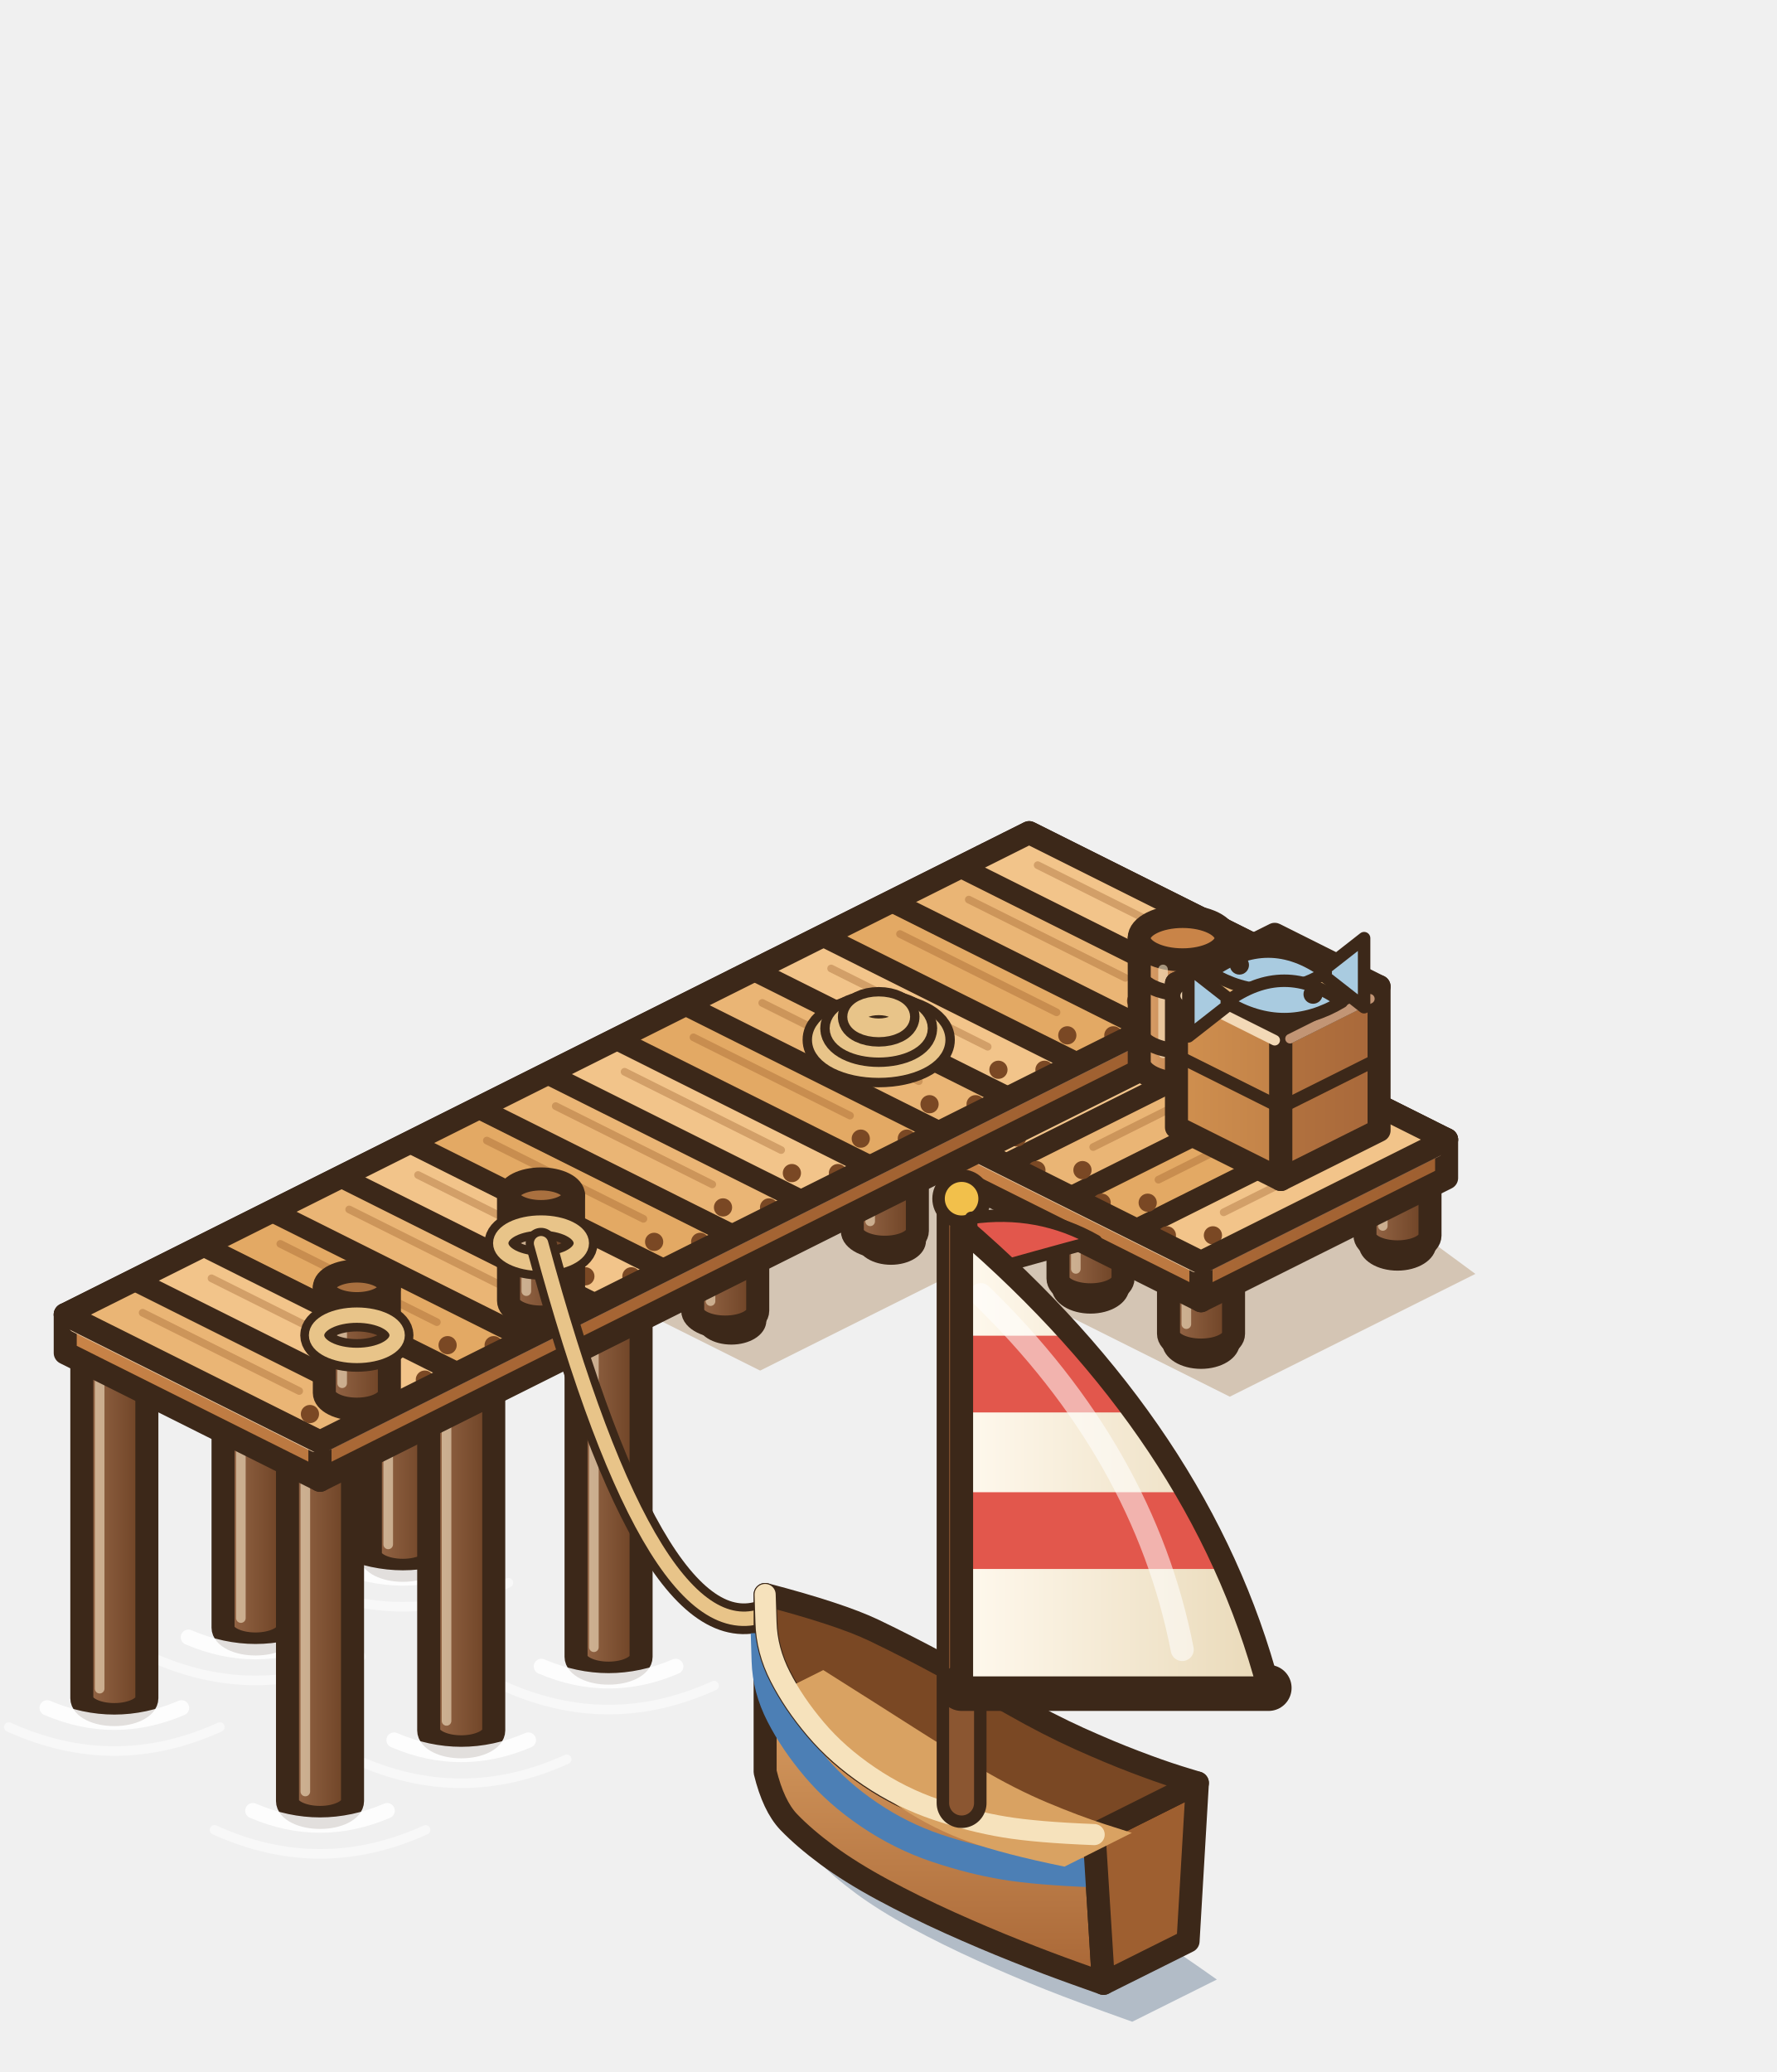
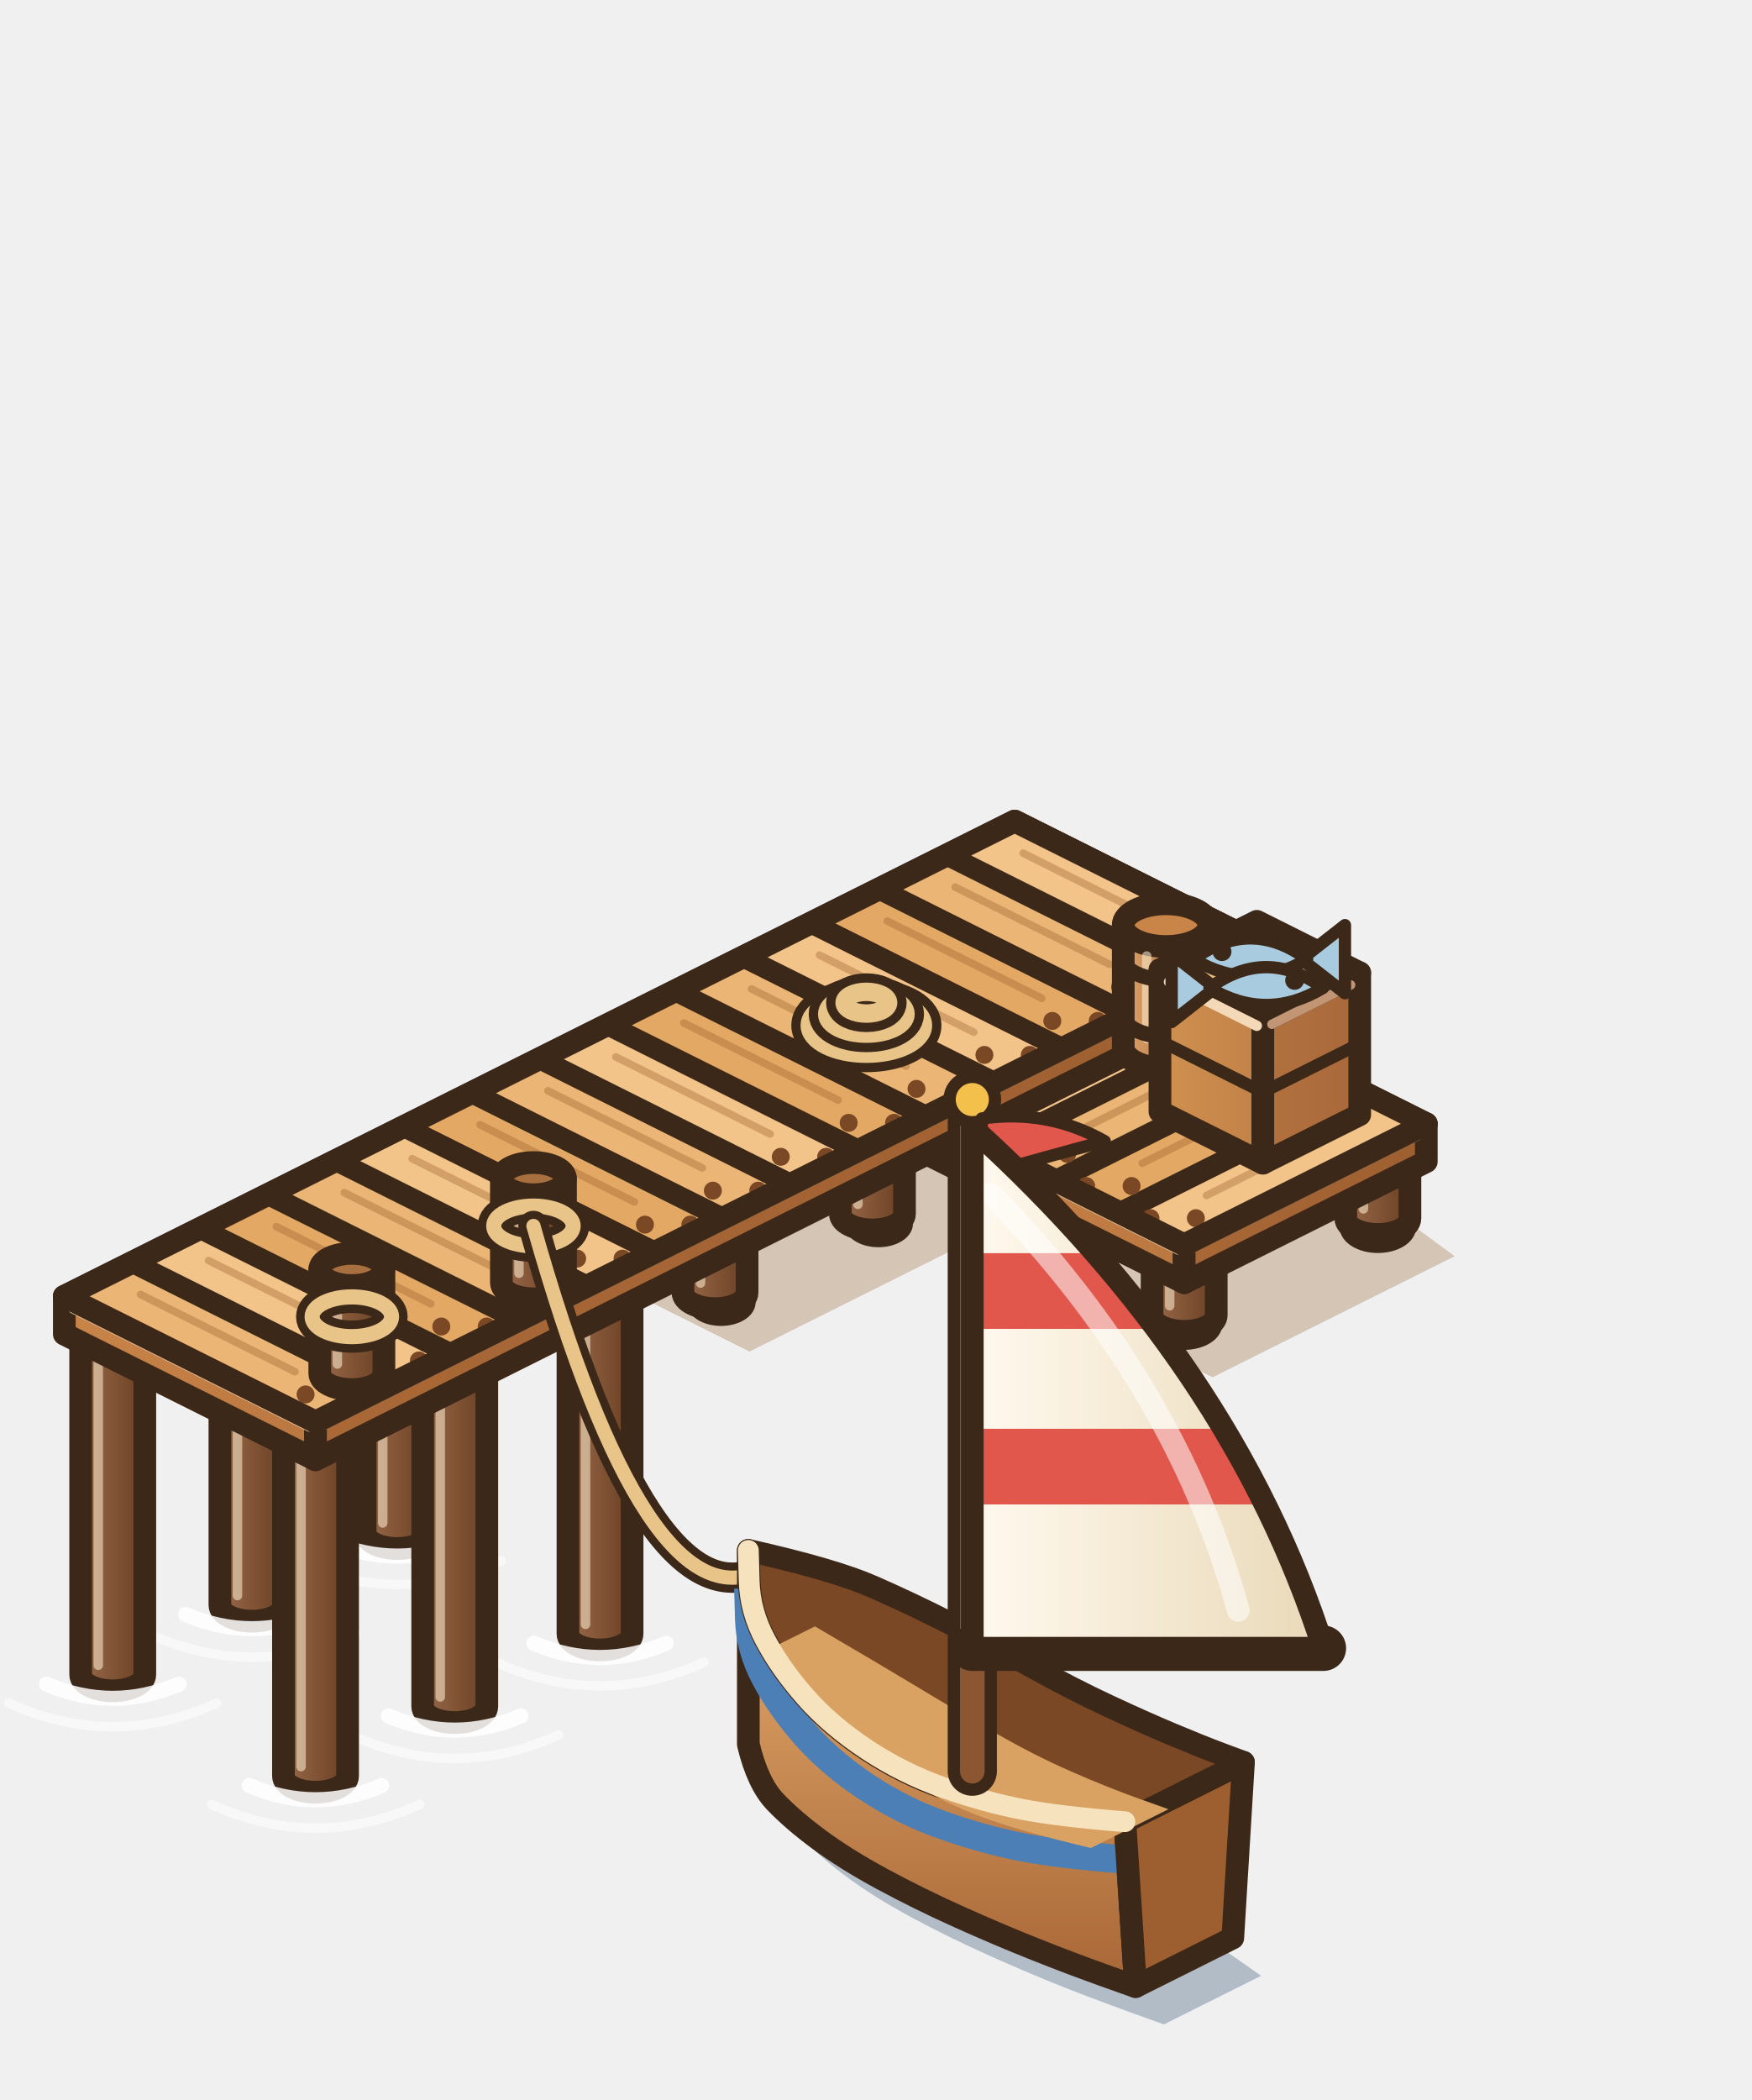
- <svg xmlns="http://www.w3.org/2000/svg" width="231.5" height="270" viewBox="-136.5 -155 231.5 270">
+ <svg xmlns="http://www.w3.org/2000/svg" width="231.5" height="277.5" viewBox="-136.5 -155 231.5 277.5">
  <g transform="scale(1.25)">
    <polygon points="1.08,-23.2 44.6,8.8 19,21.6 -8.2,8 -29.96,18.88 -56.52,5.6" fill="rgba(150,105,50,.32)" />
    <ellipse cx="36.48" cy="5.7" rx="3.4" ry="2.11" fill="#DCC79A" stroke="#3C2819" stroke-width="1.3" />
    <ellipse cx="35.46" cy="4.85" rx="1.53" ry="0.82" fill="#F4E6C4" />
    <defs>
      <linearGradient id="pp0" x1="0" y1="0" x2="1" y2="0">
        <stop offset="0" stop-color="#996a4a" />
        <stop offset="1" stop-color="#6A3F22" />
      </linearGradient>
    </defs>
    <path d="M33.09,-1.2 L33.09,4.8 A3.39,1.7 0 0 0 39.87,4.8 L39.87,-1.2 Z" fill="url(#pp0)" stroke="#3C2819" stroke-width="2.4" stroke-linejoin="round" />
    <ellipse cx="36.48" cy="-1.2" rx="3.39" ry="1.7" fill="#A9703F" stroke="#3C2819" stroke-width="2.4" />
    <line x1="34.95" y1="1.5" x2="34.95" y2="3.8" stroke="rgba(255,240,210,.55)" stroke-width="1" stroke-linecap="round" />
    <ellipse cx="16" cy="15.94" rx="3.4" ry="2.11" fill="#DCC79A" stroke="#3C2819" stroke-width="1.3" />
    <ellipse cx="14.98" cy="15.09" rx="1.53" ry="0.82" fill="#F4E6C4" />
    <defs>
      <linearGradient id="pp1" x1="0" y1="0" x2="1" y2="0">
        <stop offset="0" stop-color="#996a4a" />
        <stop offset="1" stop-color="#6A3F22" />
      </linearGradient>
    </defs>
    <path d="M12.61,9.04 L12.61,15.04 A3.39,1.7 0 0 0 19.39,15.04 L19.39,9.04 Z" fill="url(#pp1)" stroke="#3C2819" stroke-width="2.4" stroke-linejoin="round" />
    <ellipse cx="16" cy="9.04" rx="3.39" ry="1.7" fill="#A9703F" stroke="#3C2819" stroke-width="2.4" />
    <line x1="14.47" y1="11.74" x2="14.47" y2="14.04" stroke="rgba(255,240,210,.55)" stroke-width="1" stroke-linecap="round" />
    <ellipse cx="4.48" cy="10.18" rx="3.4" ry="2.11" fill="#DCC79A" stroke="#3C2819" stroke-width="1.3" />
    <ellipse cx="3.46" cy="9.33" rx="1.53" ry="0.82" fill="#F4E6C4" />
    <defs>
      <linearGradient id="pp2" x1="0" y1="0" x2="1" y2="0">
        <stop offset="0" stop-color="#996a4a" />
        <stop offset="1" stop-color="#6A3F22" />
      </linearGradient>
    </defs>
    <path d="M1.09,3.28 L1.09,9.28 A3.39,1.7 0 0 0 7.87,9.28 L7.87,3.28 Z" fill="url(#pp2)" stroke="#3C2819" stroke-width="2.4" stroke-linejoin="round" />
    <ellipse cx="4.48" cy="3.28" rx="3.39" ry="1.7" fill="#A9703F" stroke="#3C2819" stroke-width="2.4" />
    <line x1="2.95" y1="5.98" x2="2.95" y2="8.28" stroke="rgba(255,240,210,.55)" stroke-width="1" stroke-linecap="round" />
    <ellipse cx="-18.56" cy="-14.98" rx="3" ry="1.86" fill="#DCC79A" stroke="#3C2819" stroke-width="1.3" />
    <ellipse cx="-19.46" cy="-15.73" rx="1.35" ry="0.72" fill="#F4E6C4" />
    <defs>
      <linearGradient id="pp10" x1="0" y1="0" x2="1" y2="0">
        <stop offset="0" stop-color="#996a4a" />
        <stop offset="1" stop-color="#6A3F22" />
      </linearGradient>
    </defs>
    <path d="M-22.59,-22 L-22.59,-16 A3.39,1.7 0 0 0 -15.81,-16 L-15.81,-22 Z" fill="url(#pp10)" stroke="#3C2819" stroke-width="2.4" stroke-linejoin="round" />
    <ellipse cx="-19.2" cy="-22" rx="3.39" ry="1.7" fill="#A9703F" stroke="#3C2819" stroke-width="2.4" />
    <line x1="-20.73" y1="-19.3" x2="-20.73" y2="-17" stroke="rgba(255,240,210,.55)" stroke-width="1" stroke-linecap="round" />
    <ellipse cx="2.88" cy="-4.26" rx="3" ry="1.86" fill="#DCC79A" stroke="#3C2819" stroke-width="1.3" />
    <ellipse cx="1.98" cy="-5.01" rx="1.35" ry="0.72" fill="#F4E6C4" />
    <defs>
      <linearGradient id="pp11" x1="0" y1="0" x2="1" y2="0">
        <stop offset="0" stop-color="#996a4a" />
        <stop offset="1" stop-color="#6A3F22" />
      </linearGradient>
    </defs>
    <path d="M-1.15,-11.28 L-1.15,-5.28 A3.39,1.7 0 0 0 5.63,-5.28 L5.63,-11.28 Z" fill="url(#pp11)" stroke="#3C2819" stroke-width="2.4" stroke-linejoin="round" />
    <ellipse cx="2.24" cy="-11.28" rx="3.39" ry="1.7" fill="#A9703F" stroke="#3C2819" stroke-width="2.4" />
    <line x1="0.71" y1="-8.58" x2="0.71" y2="-6.28" stroke="rgba(255,240,210,.55)" stroke-width="1" stroke-linecap="round" />
    <ellipse cx="-37.76" cy="-5.38" rx="3" ry="1.86" fill="#DCC79A" stroke="#3C2819" stroke-width="1.3" />
    <ellipse cx="-38.66" cy="-6.13" rx="1.35" ry="0.72" fill="#F4E6C4" />
    <defs>
      <linearGradient id="pp12" x1="0" y1="0" x2="1" y2="0">
        <stop offset="0" stop-color="#996a4a" />
        <stop offset="1" stop-color="#6A3F22" />
      </linearGradient>
    </defs>
    <path d="M-41.79,-12.4 L-41.79,-6.4 A3.39,1.7 0 0 0 -35.01,-6.4 L-35.01,-12.4 Z" fill="url(#pp12)" stroke="#3C2819" stroke-width="2.4" stroke-linejoin="round" />
    <ellipse cx="-38.4" cy="-12.4" rx="3.39" ry="1.7" fill="#A9703F" stroke="#3C2819" stroke-width="2.4" />
    <line x1="-39.93" y1="-9.7" x2="-39.93" y2="-7.4" stroke="rgba(255,240,210,.55)" stroke-width="1" stroke-linecap="round" />
    <ellipse cx="-16.32" cy="5.34" rx="3" ry="1.86" fill="#DCC79A" stroke="#3C2819" stroke-width="1.3" />
    <ellipse cx="-17.22" cy="4.59" rx="1.35" ry="0.72" fill="#F4E6C4" />
    <defs>
      <linearGradient id="pp13" x1="0" y1="0" x2="1" y2="0">
        <stop offset="0" stop-color="#996a4a" />
        <stop offset="1" stop-color="#6A3F22" />
      </linearGradient>
    </defs>
    <path d="M-20.35,-1.68 L-20.35,4.32 A3.39,1.7 0 0 0 -13.57,4.32 L-13.57,-1.68 Z" fill="url(#pp13)" stroke="#3C2819" stroke-width="2.4" stroke-linejoin="round" />
    <ellipse cx="-16.96" cy="-1.68" rx="3.39" ry="1.7" fill="#A9703F" stroke="#3C2819" stroke-width="2.4" />
    <line x1="-18.49" y1="1.02" x2="-18.49" y2="3.32" stroke="rgba(255,240,210,.55)" stroke-width="1" stroke-linecap="round" />
    <ellipse cx="-54.4" cy="2.94" rx="3" ry="1.86" fill="#DCC79A" stroke="#3C2819" stroke-width="1.3" />
    <ellipse cx="-55.3" cy="2.19" rx="1.35" ry="0.72" fill="#F4E6C4" />
    <defs>
      <linearGradient id="pp14" x1="0" y1="0" x2="1" y2="0">
        <stop offset="0" stop-color="#996a4a" />
        <stop offset="1" stop-color="#6A3F22" />
      </linearGradient>
    </defs>
    <path d="M-58.43,-4.08 L-58.43,1.92 A3.39,1.7 0 0 0 -51.65,1.92 L-51.65,-4.08 Z" fill="url(#pp14)" stroke="#3C2819" stroke-width="2.4" stroke-linejoin="round" />
    <ellipse cx="-55.04" cy="-4.08" rx="3.39" ry="1.7" fill="#A9703F" stroke="#3C2819" stroke-width="2.4" />
    <line x1="-56.57" y1="-1.38" x2="-56.57" y2="0.92" stroke="rgba(255,240,210,.55)" stroke-width="1" stroke-linecap="round" />
    <ellipse cx="-32.96" cy="13.66" rx="3" ry="1.86" fill="#DCC79A" stroke="#3C2819" stroke-width="1.3" />
    <ellipse cx="-33.86" cy="12.91" rx="1.35" ry="0.72" fill="#F4E6C4" />
    <defs>
      <linearGradient id="pp15" x1="0" y1="0" x2="1" y2="0">
        <stop offset="0" stop-color="#996a4a" />
        <stop offset="1" stop-color="#6A3F22" />
      </linearGradient>
    </defs>
    <path d="M-36.99,6.64 L-36.99,12.64 A3.39,1.7 0 0 0 -30.21,12.64 L-30.21,6.64 Z" fill="url(#pp15)" stroke="#3C2819" stroke-width="2.4" stroke-linejoin="round" />
    <ellipse cx="-33.6" cy="6.64" rx="3.39" ry="1.7" fill="#A9703F" stroke="#3C2819" stroke-width="2.4" />
    <line x1="-35.13" y1="9.34" x2="-35.13" y2="11.64" stroke="rgba(255,240,210,.55)" stroke-width="1" stroke-linecap="round" />
    <defs>
      <linearGradient id="pp20" x1="0" y1="0" x2="1" y2="0">
        <stop offset="0" stop-color="#996a4a" />
        <stop offset="1" stop-color="#6A3F22" />
      </linearGradient>
    </defs>
    <path d="M-70.59,2 L-70.59,38 A3.39,1.7 0 0 0 -63.81,38 L-63.81,2 Z" fill="url(#pp20)" stroke="#3C2819" stroke-width="2.4" stroke-linejoin="round" />
    <ellipse cx="-67.2" cy="2" rx="3.39" ry="1.7" fill="#A9703F" stroke="#3C2819" stroke-width="2.4" />
    <line x1="-68.73" y1="4.7" x2="-68.73" y2="37" stroke="rgba(255,240,210,.55)" stroke-width="1" stroke-linecap="round" />
    <path d="M-74.2,39 Q-67.2,42 -60.2,39" fill="none" stroke="#FFFFFF" stroke-width="1.6" stroke-linecap="round" opacity=".85" />
    <path d="M-78.2,41 Q-67.2,46 -56.2,41" fill="none" stroke="#FFFFFF" stroke-width="1" stroke-linecap="round" opacity=".5" />
    <defs>
      <linearGradient id="pp21" x1="0" y1="0" x2="1" y2="0">
        <stop offset="0" stop-color="#996a4a" />
        <stop offset="1" stop-color="#6A3F22" />
      </linearGradient>
    </defs>
    <path d="M-49.15,12.72 L-49.15,48.72 A3.39,1.7 0 0 0 -42.37,48.72 L-42.37,12.72 Z" fill="url(#pp21)" stroke="#3C2819" stroke-width="2.4" stroke-linejoin="round" />
    <ellipse cx="-45.76" cy="12.72" rx="3.39" ry="1.7" fill="#A9703F" stroke="#3C2819" stroke-width="2.4" />
    <line x1="-47.29" y1="15.42" x2="-47.29" y2="47.72" stroke="rgba(255,240,210,.55)" stroke-width="1" stroke-linecap="round" />
    <path d="M-52.76,49.72 Q-45.76,52.72 -38.76,49.72" fill="none" stroke="#FFFFFF" stroke-width="1.6" stroke-linecap="round" opacity=".85" />
    <path d="M-56.76,51.72 Q-45.76,56.72 -34.76,51.72" fill="none" stroke="#FFFFFF" stroke-width="1" stroke-linecap="round" opacity=".5" />
    <defs>
      <linearGradient id="pp22" x1="0" y1="0" x2="1" y2="0">
        <stop offset="0" stop-color="#996a4a" />
        <stop offset="1" stop-color="#6A3F22" />
      </linearGradient>
    </defs>
    <path d="M-85.95,9.68 L-85.95,45.68 A3.39,1.7 0 0 0 -79.17,45.68 L-79.17,9.68 Z" fill="url(#pp22)" stroke="#3C2819" stroke-width="2.4" stroke-linejoin="round" />
    <ellipse cx="-82.56" cy="9.68" rx="3.39" ry="1.7" fill="#A9703F" stroke="#3C2819" stroke-width="2.4" />
    <line x1="-84.09" y1="12.38" x2="-84.09" y2="44.68" stroke="rgba(255,240,210,.55)" stroke-width="1" stroke-linecap="round" />
    <path d="M-89.56,46.68 Q-82.56,49.68 -75.56,46.68" fill="none" stroke="#FFFFFF" stroke-width="1.6" stroke-linecap="round" opacity=".85" />
    <path d="M-93.56,48.68 Q-82.56,53.68 -71.56,48.68" fill="none" stroke="#FFFFFF" stroke-width="1" stroke-linecap="round" opacity=".5" />
    <defs>
      <linearGradient id="pp23" x1="0" y1="0" x2="1" y2="0">
        <stop offset="0" stop-color="#996a4a" />
        <stop offset="1" stop-color="#6A3F22" />
      </linearGradient>
    </defs>
    <path d="M-64.51,20.4 L-64.51,56.4 A3.39,1.7 0 0 0 -57.73,56.4 L-57.73,20.4 Z" fill="url(#pp23)" stroke="#3C2819" stroke-width="2.4" stroke-linejoin="round" />
    <ellipse cx="-61.12" cy="20.4" rx="3.39" ry="1.7" fill="#A9703F" stroke="#3C2819" stroke-width="2.4" />
    <line x1="-62.65" y1="23.1" x2="-62.65" y2="55.4" stroke="rgba(255,240,210,.55)" stroke-width="1" stroke-linecap="round" />
    <path d="M-68.12,57.4 Q-61.12,60.4 -54.12,57.4" fill="none" stroke="#FFFFFF" stroke-width="1.6" stroke-linecap="round" opacity=".85" />
    <path d="M-72.12,59.4 Q-61.12,64.4 -50.12,59.4" fill="none" stroke="#FFFFFF" stroke-width="1" stroke-linecap="round" opacity=".5" />
    <defs>
      <linearGradient id="pp24" x1="0" y1="0" x2="1" y2="0">
        <stop offset="0" stop-color="#996a4a" />
        <stop offset="1" stop-color="#6A3F22" />
      </linearGradient>
    </defs>
    <path d="M-100.67,17.04 L-100.67,53.04 A3.39,1.7 0 0 0 -93.89,53.04 L-93.89,17.04 Z" fill="url(#pp24)" stroke="#3C2819" stroke-width="2.4" stroke-linejoin="round" />
    <ellipse cx="-97.28" cy="17.04" rx="3.39" ry="1.7" fill="#A9703F" stroke="#3C2819" stroke-width="2.4" />
    <line x1="-98.81" y1="19.74" x2="-98.81" y2="52.04" stroke="rgba(255,240,210,.55)" stroke-width="1" stroke-linecap="round" />
    <path d="M-104.28,54.04 Q-97.28,57.04 -90.28,54.04" fill="none" stroke="#FFFFFF" stroke-width="1.6" stroke-linecap="round" opacity=".85" />
    <path d="M-108.28,56.04 Q-97.28,61.04 -86.28,56.04" fill="none" stroke="#FFFFFF" stroke-width="1" stroke-linecap="round" opacity=".5" />
    <defs>
      <linearGradient id="pp25" x1="0" y1="0" x2="1" y2="0">
        <stop offset="0" stop-color="#996a4a" />
        <stop offset="1" stop-color="#6A3F22" />
      </linearGradient>
    </defs>
    <path d="M-79.23,27.76 L-79.23,63.76 A3.39,1.7 0 0 0 -72.45,63.76 L-72.45,27.76 Z" fill="url(#pp25)" stroke="#3C2819" stroke-width="2.4" stroke-linejoin="round" />
    <ellipse cx="-75.84" cy="27.76" rx="3.39" ry="1.7" fill="#A9703F" stroke="#3C2819" stroke-width="2.4" />
    <line x1="-77.37" y1="30.46" x2="-77.37" y2="62.76" stroke="rgba(255,240,210,.55)" stroke-width="1" stroke-linecap="round" />
    <path d="M-82.84,64.76 Q-75.84,67.76 -68.84,64.76" fill="none" stroke="#FFFFFF" stroke-width="1.6" stroke-linecap="round" opacity=".85" />
    <path d="M-86.84,66.76 Q-75.84,71.76 -64.84,66.76" fill="none" stroke="#FFFFFF" stroke-width="1" stroke-linecap="round" opacity=".5" />
    <defs>
      <linearGradient id="pq-l" x1="0" y1="0" x2="1" y2="0">
        <stop offset="0" stop-color="#C98448" />
        <stop offset="1" stop-color="#ba7740" />
      </linearGradient>
    </defs>
    <defs>
      <linearGradient id="pq-r" x1="0" y1="0" x2="1" y2="0">
        <stop offset="0" stop-color="#a96836" />
        <stop offset="1" stop-color="#9E5F30" />
      </linearGradient>
    </defs>
    <polygon points="-11.2,-2 16,11.6 16,7.6 -11.2,-6" fill="url(#pq-l)" stroke="#3C2819" stroke-width="2.4" stroke-linejoin="round" />
    <polygon points="41.6,-1.2 16,11.6 16,7.6 41.6,-5.2" fill="url(#pq-r)" stroke="#3C2819" stroke-width="2.4" stroke-linejoin="round" />
    <polygon points="14.4,-18.8 41.6,-5.2 16,7.6 -11.2,-6" fill="#E3A964" stroke="#3C2819" stroke-width="2.4" stroke-linejoin="round" />
    <line x1="-10.24" y1="-4.72" x2="15.36" y2="8.08" stroke="#f0d0aa" stroke-width="1.1" stroke-linecap="round" />
    <line x1="16.96" y1="7.92" x2="40.64" y2="-3.92" stroke="#bb8f6e" stroke-width="1" stroke-linecap="round" />
    <polygon points="14.4,-18.29 20.18,-15.4 -4.4,-3.11 -10.18,-6" fill="#F2C48A" stroke="#3C2819" stroke-width="1.3" stroke-linejoin="round" />
    <line x1="13.32" y1="-15.5" x2="-2.04" y2="-7.82" stroke="rgba(150,90,40,.35)" stroke-width="0.8" stroke-linecap="round" />
    <circle cx="-7.96" cy="-5.42" r="0.95" fill="#7A4824" />
    <circle cx="-3.16" cy="-5.42" r="0.95" fill="#7A4824" />
    <polygon points="21.2,-14.89 26.98,-12 2.4,0.29 -3.38,-2.6" fill="#eab575" stroke="#3C2819" stroke-width="1.3" stroke-linejoin="round" />
    <line x1="20.12" y1="-12.1" x2="4.76" y2="-4.42" stroke="rgba(150,90,40,.35)" stroke-width="0.8" stroke-linecap="round" />
    <circle cx="-1.16" cy="-2.02" r="0.95" fill="#7A4824" />
    <circle cx="3.64" cy="-2.02" r="0.95" fill="#7A4824" />
    <polygon points="28,-11.49 33.78,-8.6 9.2,3.69 3.42,0.8" fill="#E3A964" stroke="#3C2819" stroke-width="1.3" stroke-linejoin="round" />
    <line x1="26.92" y1="-8.7" x2="11.56" y2="-1.02" stroke="rgba(150,90,40,.35)" stroke-width="0.8" stroke-linecap="round" />
    <circle cx="5.64" cy="1.38" r="0.95" fill="#7A4824" />
    <circle cx="10.44" cy="1.38" r="0.95" fill="#7A4824" />
    <polygon points="34.8,-8.09 40.58,-5.2 16,7.09 10.22,4.2" fill="#F2C48A" stroke="#3C2819" stroke-width="1.3" stroke-linejoin="round" />
    <line x1="33.72" y1="-5.3" x2="18.36" y2="2.38" stroke="rgba(150,90,40,.35)" stroke-width="0.8" stroke-linecap="round" />
    <circle cx="12.44" cy="4.78" r="0.95" fill="#7A4824" />
    <circle cx="17.24" cy="4.78" r="0.95" fill="#7A4824" />
    <polygon points="14.4,-18.8 41.6,-5.2 16,7.6 -11.2,-6" fill="none" stroke="#3C2819" stroke-width="2.4" stroke-linejoin="round" />
    <defs>
      <linearGradient id="pj-l" x1="0" y1="0" x2="1" y2="0">
        <stop offset="0" stop-color="#C98448" />
        <stop offset="1" stop-color="#ba7740" />
      </linearGradient>
    </defs>
    <defs>
      <linearGradient id="pj-r" x1="0" y1="0" x2="1" y2="0">
        <stop offset="0" stop-color="#a96836" />
        <stop offset="1" stop-color="#9E5F30" />
      </linearGradient>
    </defs>
    <polygon points="-102.4,17.04 -75.84,30.32 -75.84,26.32 -102.4,13.04" fill="url(#pj-l)" stroke="#3C2819" stroke-width="2.4" stroke-linejoin="round" />
    <polygon points="24.64,-19.92 -75.84,30.32 -75.84,26.32 24.64,-23.92" fill="url(#pj-r)" stroke="#3C2819" stroke-width="2.4" stroke-linejoin="round" />
    <polygon points="-1.92,-37.2 24.64,-23.92 -75.84,26.32 -102.4,13.04" fill="#E3A964" stroke="#3C2819" stroke-width="2.4" stroke-linejoin="round" />
    <line x1="-101.44" y1="14.32" x2="-76.48" y2="26.8" stroke="#f0d0aa" stroke-width="1.1" stroke-linecap="round" />
    <line x1="-74.88" y1="26.64" x2="23.68" y2="-22.64" stroke="#bb8f6e" stroke-width="1" stroke-linecap="round" />
    <polygon points="-1.92,-36.69 23.62,-23.92 17.46,-20.84 -8.07,-33.61" fill="#F2C48A" stroke="#3C2819" stroke-width="1.3" stroke-linejoin="round" />
    <line x1="-1.03" y1="-33.81" x2="15.29" y2="-25.65" stroke="rgba(150,90,40,.35)" stroke-width="0.8" stroke-linecap="round" />
    <circle cx="16.41" cy="-23.25" r="0.95" fill="#7A4824" />
    <circle cx="21.21" cy="-23.25" r="0.95" fill="#7A4824" />
    <polygon points="-9.1,-33.1 16.44,-20.33 10.29,-17.25 -15.25,-30.02" fill="#eab575" stroke="#3C2819" stroke-width="1.3" stroke-linejoin="round" />
    <line x1="-8.21" y1="-30.22" x2="8.11" y2="-22.06" stroke="rgba(150,90,40,.35)" stroke-width="0.8" stroke-linecap="round" />
    <circle cx="9.23" cy="-19.66" r="0.95" fill="#7A4824" />
    <circle cx="14.03" cy="-19.66" r="0.95" fill="#7A4824" />
    <polygon points="-16.27,-29.51 9.26,-16.74 3.11,-13.67 -22.43,-26.43" fill="#E3A964" stroke="#3C2819" stroke-width="1.3" stroke-linejoin="round" />
    <line x1="-15.38" y1="-26.63" x2="0.94" y2="-18.47" stroke="rgba(150,90,40,.35)" stroke-width="0.8" stroke-linecap="round" />
    <circle cx="2.06" cy="-16.07" r="0.95" fill="#7A4824" />
    <circle cx="6.86" cy="-16.07" r="0.95" fill="#7A4824" />
    <polygon points="-23.45,-25.92 2.08,-13.15 -4.07,-10.08 -29.6,-22.85" fill="#F2C48A" stroke="#3C2819" stroke-width="1.3" stroke-linejoin="round" />
    <line x1="-22.56" y1="-23.04" x2="-6.24" y2="-14.88" stroke="rgba(150,90,40,.35)" stroke-width="0.8" stroke-linecap="round" />
    <circle cx="-5.12" cy="-12.48" r="0.95" fill="#7A4824" />
    <circle cx="-0.32" cy="-12.48" r="0.95" fill="#7A4824" />
    <polygon points="-30.63,-22.33 -5.09,-9.57 -11.25,-6.49 -36.78,-19.26" fill="#eab575" stroke="#3C2819" stroke-width="1.3" stroke-linejoin="round" />
    <line x1="-29.74" y1="-19.45" x2="-13.42" y2="-11.29" stroke="rgba(150,90,40,.35)" stroke-width="0.8" stroke-linecap="round" />
    <circle cx="-12.3" cy="-8.89" r="0.95" fill="#7A4824" />
    <circle cx="-7.5" cy="-8.89" r="0.95" fill="#7A4824" />
    <polygon points="-37.81,-18.75 -12.27,-5.98 -18.42,-2.9 -43.96,-15.67" fill="#E3A964" stroke="#3C2819" stroke-width="1.3" stroke-linejoin="round" />
    <line x1="-36.91" y1="-15.86" x2="-20.59" y2="-7.7" stroke="rgba(150,90,40,.35)" stroke-width="0.8" stroke-linecap="round" />
    <circle cx="-19.47" cy="-5.3" r="0.95" fill="#7A4824" />
    <circle cx="-14.67" cy="-5.3" r="0.95" fill="#7A4824" />
    <polygon points="-44.98,-15.16 -19.45,-2.39 -25.6,0.69 -51.14,-12.08" fill="#F2C48A" stroke="#3C2819" stroke-width="1.3" stroke-linejoin="round" />
    <line x1="-44.09" y1="-12.27" x2="-27.77" y2="-4.11" stroke="rgba(150,90,40,.35)" stroke-width="0.8" stroke-linecap="round" />
    <circle cx="-26.65" cy="-1.71" r="0.95" fill="#7A4824" />
    <circle cx="-21.85" cy="-1.71" r="0.95" fill="#7A4824" />
    <polygon points="-52.16,-11.57 -26.62,1.2 -32.78,4.28 -58.31,-8.49" fill="#eab575" stroke="#3C2819" stroke-width="1.3" stroke-linejoin="round" />
    <line x1="-51.27" y1="-8.69" x2="-34.95" y2="-0.53" stroke="rgba(150,90,40,.35)" stroke-width="0.8" stroke-linecap="round" />
    <circle cx="-33.83" cy="1.87" r="0.95" fill="#7A4824" />
    <circle cx="-29.03" cy="1.87" r="0.95" fill="#7A4824" />
    <polygon points="-59.34,-7.98 -33.8,4.79 -39.95,7.87 -65.49,-4.9" fill="#E3A964" stroke="#3C2819" stroke-width="1.3" stroke-linejoin="round" />
    <line x1="-58.45" y1="-5.1" x2="-42.13" y2="3.06" stroke="rgba(150,90,40,.35)" stroke-width="0.8" stroke-linecap="round" />
    <circle cx="-41.01" cy="5.46" r="0.95" fill="#7A4824" />
    <circle cx="-36.21" cy="5.46" r="0.95" fill="#7A4824" />
    <polygon points="-66.51,-4.39 -40.98,8.38 -47.13,11.45 -72.67,-1.31" fill="#F2C48A" stroke="#3C2819" stroke-width="1.3" stroke-linejoin="round" />
    <line x1="-65.62" y1="-1.51" x2="-49.3" y2="6.65" stroke="rgba(150,90,40,.35)" stroke-width="0.8" stroke-linecap="round" />
    <circle cx="-48.18" cy="9.05" r="0.95" fill="#7A4824" />
    <circle cx="-43.38" cy="9.05" r="0.95" fill="#7A4824" />
    <polygon points="-73.69,-0.8 -48.16,11.97 -54.31,15.04 -79.84,2.27" fill="#eab575" stroke="#3C2819" stroke-width="1.3" stroke-linejoin="round" />
    <line x1="-72.8" y1="2.08" x2="-56.48" y2="10.24" stroke="rgba(150,90,40,.35)" stroke-width="0.8" stroke-linecap="round" />
    <circle cx="-55.36" cy="12.64" r="0.95" fill="#7A4824" />
    <circle cx="-50.56" cy="12.64" r="0.95" fill="#7A4824" />
    <polygon points="-80.87,2.79 -55.33,15.55 -61.49,18.63 -87.02,5.86" fill="#E3A964" stroke="#3C2819" stroke-width="1.3" stroke-linejoin="round" />
    <line x1="-79.98" y1="5.67" x2="-63.66" y2="13.83" stroke="rgba(150,90,40,.35)" stroke-width="0.8" stroke-linecap="round" />
    <circle cx="-62.54" cy="16.23" r="0.95" fill="#7A4824" />
    <circle cx="-57.74" cy="16.23" r="0.95" fill="#7A4824" />
    <polygon points="-88.05,6.37 -62.51,19.14 -68.66,22.22 -94.2,9.45" fill="#F2C48A" stroke="#3C2819" stroke-width="1.3" stroke-linejoin="round" />
    <line x1="-87.15" y1="9.26" x2="-70.83" y2="17.42" stroke="rgba(150,90,40,.35)" stroke-width="0.8" stroke-linecap="round" />
    <circle cx="-69.71" cy="19.82" r="0.95" fill="#7A4824" />
    <circle cx="-64.91" cy="19.82" r="0.95" fill="#7A4824" />
    <polygon points="-95.22,9.96 -69.69,22.73 -75.84,25.81 -101.38,13.04" fill="#eab575" stroke="#3C2819" stroke-width="1.3" stroke-linejoin="round" />
    <line x1="-94.33" y1="12.85" x2="-78.01" y2="21.01" stroke="rgba(150,90,40,.35)" stroke-width="0.8" stroke-linecap="round" />
    <circle cx="-76.89" cy="23.41" r="0.95" fill="#7A4824" />
    <circle cx="-72.09" cy="23.41" r="0.95" fill="#7A4824" />
    <polygon points="-1.92,-37.2 24.64,-23.92 -75.84,26.32 -102.4,13.04" fill="none" stroke="#3C2819" stroke-width="2.4" stroke-linejoin="round" />
    <defs>
      <linearGradient id="pton" x1="0" y1="0" x2="1" y2="0">
        <stop offset="0" stop-color="#dea46c" />
        <stop offset="1" stop-color="#9E5F30" />
      </linearGradient>
    </defs>
    <path d="M9.56,-26.2 L9.56,-13.2 A4.53,2.26 0 0 0 18.61,-13.2 L18.61,-26.2 Z" fill="url(#pton)" stroke="#3C2819" stroke-width="2.4" stroke-linejoin="round" />
    <ellipse cx="14.08" cy="-26.2" rx="4.53" ry="2.26" fill="#C98448" stroke="#3C2819" stroke-width="2.4" />
    <line x1="12.04" y1="-22.94" x2="12.04" y2="-14.2" stroke="rgba(255,240,210,.55)" stroke-width="1" stroke-linecap="round" />
    <path d="M9.58,-16.7 A4.5,2.26 0 0 0 18.58,-16.7" fill="none" stroke="#3C2819" stroke-width="1.6" />
    <path d="M9.58,-22.7 A4.5,2.26 0 0 0 18.58,-22.7" fill="none" stroke="#3C2819" stroke-width="1.6" />
    <defs>
      <linearGradient id="pcaisse-l" x1="0" y1="0" x2="1" y2="0">
        <stop offset="0" stop-color="#D0904F" />
        <stop offset="1" stop-color="#c28248" />
      </linearGradient>
    </defs>
    <defs>
      <linearGradient id="pcaisse-r" x1="0" y1="0" x2="1" y2="0">
        <stop offset="0" stop-color="#b2723f" />
        <stop offset="1" stop-color="#A8683A" />
      </linearGradient>
    </defs>
    <polygon points="13.44,-6.48 24.32,-1.04 24.32,-16.04 13.44,-21.48" fill="url(#pcaisse-l)" stroke="#3C2819" stroke-width="2.4" stroke-linejoin="round" />
    <polygon points="34.56,-6.16 24.32,-1.04 24.32,-16.04 34.56,-21.16" fill="url(#pcaisse-r)" stroke="#3C2819" stroke-width="2.4" stroke-linejoin="round" />
    <polygon points="23.68,-26.6 34.56,-21.16 24.32,-16.04 13.44,-21.48" fill="#E9B97C" stroke="#3C2819" stroke-width="2.4" stroke-linejoin="round" />
    <line x1="14.4" y1="-20.2" x2="23.68" y2="-15.56" stroke="#f3d9b7" stroke-width="1.1" stroke-linecap="round" />
    <line x1="25.28" y1="-15.72" x2="33.6" y2="-19.88" stroke="#c29575" stroke-width="1" stroke-linecap="round" />
    <line x1="13.44" y1="-13.98" x2="24.32" y2="-8.54" stroke="#3C2819" stroke-width="1.3" stroke-linecap="round" />
    <line x1="34.56" y1="-13.66" x2="24.32" y2="-8.54" stroke="#3C2819" stroke-width="1.3" stroke-linecap="round" />
    <path d="M17,-22.6 Q23,-27 29,-22.6 Q23,-19 17,-22.6 Z M28.4,-22.6 L33,-26.2 L33,-19 Z" fill="#A9CBE0" stroke="#3C2819" stroke-width="1.3" stroke-linejoin="round" />
    <circle cx="20" cy="-23.4" r="1" fill="#3C2819" />
    <path d="M30.68,-19.56 Q24.68,-23.96 18.68,-19.56 Q24.68,-15.96 30.68,-19.56 Z M19.28,-19.56 L14.68,-23.16 L14.68,-15.96 Z" fill="#A9CBE0" stroke="#3C2819" stroke-width="1.3" stroke-linejoin="round" />
    <circle cx="27.68" cy="-20.36" r="1" fill="#3C2819" />
    <ellipse cx="-17.6" cy="-15.6" rx="5.98" ry="2.99" fill="none" stroke="#3C2819" stroke-width="3.91" />
    <ellipse cx="-17.6" cy="-15.6" rx="5.98" ry="2.99" fill="none" stroke="#E8C489" stroke-width="1.95" />
    <ellipse cx="-17.6" cy="-16.8" rx="4.14" ry="2.07" fill="none" stroke="#3C2819" stroke-width="3.91" />
    <ellipse cx="-17.6" cy="-16.8" rx="4.14" ry="2.07" fill="none" stroke="#E8C489" stroke-width="1.95" />
    <ellipse cx="-17.6" cy="-18" rx="2.3" ry="1.15" fill="#B98552" stroke="#3C2819" stroke-width="3.91" />
    <ellipse cx="-17.6" cy="-18" rx="2.3" ry="1.15" fill="none" stroke="#E8C489" stroke-width="1.95" />
    <defs>
      <linearGradient id="pb1" x1="0" y1="0" x2="1" y2="0">
        <stop offset="0" stop-color="#996a4a" />
        <stop offset="1" stop-color="#6A3F22" />
      </linearGradient>
    </defs>
    <path d="M-56.19,0.6 L-56.19,11.6 A3.39,1.7 0 0 0 -49.41,11.6 L-49.41,0.6 Z" fill="url(#pb1)" stroke="#3C2819" stroke-width="2.4" stroke-linejoin="round" />
    <ellipse cx="-52.8" cy="0.6" rx="3.39" ry="1.7" fill="#A9703F" stroke="#3C2819" stroke-width="2.4" />
    <line x1="-54.33" y1="3.3" x2="-54.33" y2="10.6" stroke="rgba(255,240,210,.55)" stroke-width="1" stroke-linecap="round" />
    <ellipse cx="-52.8" cy="5.6" rx="4.2" ry="2.1" fill="none" stroke="#3C2819" stroke-width="3.4" />
    <ellipse cx="-52.8" cy="5.6" rx="4.2" ry="2.1" fill="none" stroke="#E8C489" stroke-width="1.6" />
    <defs>
      <linearGradient id="pb2" x1="0" y1="0" x2="1" y2="0">
        <stop offset="0" stop-color="#996a4a" />
        <stop offset="1" stop-color="#6A3F22" />
      </linearGradient>
    </defs>
    <path d="M-75.39,10.2 L-75.39,21.2 A3.39,1.7 0 0 0 -68.61,21.2 L-68.61,10.2 Z" fill="url(#pb2)" stroke="#3C2819" stroke-width="2.4" stroke-linejoin="round" />
    <ellipse cx="-72" cy="10.2" rx="3.39" ry="1.7" fill="#A9703F" stroke="#3C2819" stroke-width="2.4" />
    <line x1="-73.53" y1="12.9" x2="-73.53" y2="20.2" stroke="rgba(255,240,210,.55)" stroke-width="1" stroke-linecap="round" />
    <ellipse cx="-72" cy="15.2" rx="4.2" ry="2.1" fill="none" stroke="#3C2819" stroke-width="3.4" />
    <ellipse cx="-72" cy="15.2" rx="4.2" ry="2.1" fill="none" stroke="#E8C489" stroke-width="1.6" />
-     <path d="M-52.8,5.6 Q-40.8,50.04 -28.8,44.04" fill="none" stroke="#3C2819" stroke-width="3.2" stroke-linecap="round" />
-     <path d="M-52.8,5.6 Q-40.8,50.04 -28.8,44.04" fill="none" stroke="#E8C489" stroke-width="1.5" stroke-linecap="round" />
+     <path d="M-52.8,5.6 Q-40.8,48.04 -28.8,42.04" fill="none" stroke="#3C2819" stroke-width="3.2" stroke-linecap="round" />
+     <path d="M-52.8,5.6 Q-40.8,48.04 -28.8,42.04" fill="none" stroke="#E8C489" stroke-width="1.5" stroke-linecap="round" />
    <g transform="translate(0 0)">
-       <path d="M8.83,86.76 Q3.05,84.7 -0.27,83.38 Q-3.59,82.06 -7.24,80.42 Q-10.89,78.77 -14.23,76.97 Q-17.57,75.16 -19.97,73.39 Q-22.37,71.61 -23.98,69.94 Q-25.58,68.26 -26.01,66.49 L-26.44,64.72 L-26.44,64.72 Q-19.36,65.15 -16.01,65.95 Q-12.65,66.75 -9.1,67.96 Q-5.55,69.16 -1.95,70.82 Q1.66,72.49 4.95,74.32 Q8.24,76.15 10.88,77.8 Q13.51,79.46 15.58,80.91 L17.65,82.36 Z" fill="rgba(20,55,95,.28)" />
+       <path d="M13.86,90.01 Q7.13,87.61 3.28,86.08 Q-0.57,84.55 -4.82,82.64 Q-9.06,80.73 -12.93,78.64 Q-16.81,76.54 -19.59,74.48 Q-22.38,72.42 -24.24,70.47 Q-26.1,68.52 -26.59,66.46 L-27.08,64.4 L-27.08,64.4 Q-18.84,64.89 -14.94,65.82 Q-11.04,66.75 -6.92,68.14 Q-2.79,69.54 1.4,71.47 Q5.59,73.41 9.41,75.53 Q13.23,77.65 16.29,79.58 Q19.35,81.51 21.75,83.19 L24.14,84.87 Z" fill="rgba(20,55,95,.28)" />
      <defs>
        <linearGradient id="bq-flanc" x1="0" y1="0" x2="0" y2="1">
          <stop offset="0" stop-color="#E8B070" />
          <stop offset="1" stop-color="#A86636" />
        </linearGradient>
      </defs>
-       <path d="M4.86,67.25 Q-1.1,67.02 -4.49,66.46 Q-7.89,65.9 -11.58,64.66 Q-15.27,63.42 -18.58,61.18 Q-21.88,58.95 -24.16,56.25 Q-26.44,53.56 -27.85,50.8 Q-29.27,48.04 -29.35,45.13 L-29.44,42.22 L-29.44,60.72 Q-28.58,64.26 -26.98,65.94 Q-25.37,67.61 -22.97,69.39 Q-20.57,71.16 -17.23,72.97 Q-13.89,74.77 -10.24,76.42 Q-6.59,78.06 -3.27,79.38 Q0.05,80.7 2.94,81.73 L5.83,82.76 Z" fill="url(#bq-flanc)" stroke="#3C2819" stroke-width="2.4" stroke-linejoin="round" />
-       <path d="M4.86,71.25 Q-1.1,71.02 -4.49,70.46 Q-7.89,69.9 -11.58,68.66 Q-15.27,67.42 -18.58,65.18 Q-21.88,62.95 -24.16,60.25 Q-26.44,57.56 -27.85,54.8 Q-29.27,52.04 -29.35,49.13 L-29.44,46.22" fill="none" stroke="#4C7FB5" stroke-width="3" />
-       <path d="M4.86,67.25 L5.83,82.76 L14.65,78.36 L15.62,61.87 Z" fill="#9E5F30" stroke="#3C2819" stroke-width="2.4" stroke-linejoin="round" />
-       <path d="M4.86,67.25 Q-1.1,67.02 -4.49,66.46 Q-7.89,65.9 -11.58,64.66 Q-15.27,63.42 -18.58,61.18 Q-21.88,58.95 -24.16,56.25 Q-26.44,53.56 -27.85,50.8 Q-29.27,48.04 -29.35,45.13 L-29.44,42.22 L-29.44,42.22 Q-21.68,44.25 -18.13,45.94 Q-14.58,47.64 -10.91,49.63 Q-7.24,51.62 -3.6,53.69 Q0.04,55.76 3.29,57.23 Q6.54,58.69 9.1,59.66 Q11.66,60.64 13.64,61.26 L15.62,61.87 Z" fill="#7A4824" stroke="#3C2819" stroke-width="2.4" stroke-linejoin="round" />
-       <path d="M1.77,70.59 Q-4.64,69.28 -8.23,67.99 Q-11.83,66.7 -15.21,64.5 Q-18.59,62.3 -21.18,59.76 Q-23.77,57.23 -25.67,54.71 L-27.56,52.19 L-23.38,50.1 Q-17.25,53.97 -13.89,56.12 Q-10.53,58.27 -6.97,60.38 Q-3.4,62.49 -0.05,63.9 Q3.3,65.31 6.04,66.19 L8.79,67.07 Z" fill="#D9A262" />
-       <path d="M4.86,67.25 Q-1.1,67.02 -4.49,66.46 Q-7.89,65.9 -11.58,64.66 Q-15.27,63.42 -18.58,61.18 Q-21.88,58.95 -24.16,56.25 Q-26.44,53.56 -27.85,50.8 Q-29.27,48.04 -29.35,45.13 L-29.44,42.22" fill="none" stroke="#F6E2BC" stroke-width="2.2" stroke-linecap="round" />
-       <line x1="-8.96" y1="63.96" x2="-8.96" y2="0.96" stroke="#3C2819" stroke-width="5.2" stroke-linecap="round" />
-       <line x1="-8.96" y1="63.96" x2="-8.96" y2="0.96" stroke="#8B5631" stroke-width="2.6" stroke-linecap="round" />
-       <line x1="-8.96" y1="51.96" x2="23.04" y2="51.96" stroke="#3C2819" stroke-width="4.8" stroke-linecap="round" />
-       <line x1="-8.96" y1="51.96" x2="23.04" y2="51.96" stroke="#A9703F" stroke-width="2.2" stroke-linecap="round" />
-       <circle cx="-8.96" cy="0.96" r="2.4" fill="#F2C04B" stroke="#3C2819" stroke-width="1.3" />
-       <path d="M-7.96,2.96 q7,-1 13,2.4 q-6,1.6 -13,3.6 Z" fill="#E2574C" stroke="#3C2819" stroke-width="1.3" stroke-linejoin="round" />
+       <path d="M9.73,68.58 Q2.79,68.03 -1.15,67.27 Q-5.09,66.5 -9.38,65 Q-13.67,63.5 -17.51,60.97 Q-21.34,58.44 -23.99,55.45 Q-26.63,52.46 -28.26,49.41 Q-29.9,46.36 -29.99,43.13 L-30.08,39.9 L-30.08,60.4 Q-29.1,64.52 -27.24,66.47 Q-25.38,68.42 -22.59,70.48 Q-19.81,72.54 -15.93,74.64 Q-12.06,76.73 -7.82,78.64 Q-3.57,80.55 0.28,82.08 Q4.13,83.61 7.49,84.81 L10.86,86.01 Z" fill="url(#bq-flanc)" stroke="#3C2819" stroke-width="2.4" stroke-linejoin="round" />
+       <path d="M9.73,72.58 Q2.79,72.03 -1.15,71.27 Q-5.09,70.5 -9.38,69 Q-13.67,67.5 -17.51,64.97 Q-21.34,62.44 -23.99,59.45 Q-26.63,56.46 -28.26,53.41 Q-29.9,50.36 -29.99,47.13 L-30.08,43.9" fill="none" stroke="#4C7FB5" stroke-width="3" />
+       <path d="M9.73,68.58 L10.86,86.01 L21.14,80.87 L22.27,62.3 Z" fill="#9E5F30" stroke="#3C2819" stroke-width="2.4" stroke-linejoin="round" />
+       <path d="M9.73,68.58 Q2.79,68.03 -1.15,67.27 Q-5.09,66.5 -9.38,65 Q-13.67,63.5 -17.51,60.97 Q-21.34,58.44 -23.99,55.45 Q-26.63,52.46 -28.26,49.41 Q-29.9,46.36 -29.99,43.13 L-30.08,39.9 L-30.08,39.9 Q-21.04,41.93 -16.92,43.74 Q-12.8,45.54 -8.53,47.72 Q-4.26,49.89 -0.03,52.23 Q4.2,54.57 7.97,56.33 Q11.74,58.09 14.72,59.34 Q17.69,60.59 19.98,61.45 L22.27,62.3 Z" fill="#7A4824" stroke="#3C2819" stroke-width="2.4" stroke-linejoin="round" />
+       <path d="M6.14,71.36 Q-1.3,69.61 -5.47,68.05 Q-9.65,66.49 -13.57,64 Q-17.5,61.51 -20.51,58.71 Q-23.52,55.9 -25.71,53.13 L-27.91,50.36 L-23.04,47.93 Q-15.91,52.1 -12,54.46 Q-8.1,56.82 -3.96,59.2 Q0.18,61.58 4.07,63.28 Q7.96,64.98 11.15,66.12 L14.34,67.26 Z" fill="#D9A262" />
+       <path d="M9.73,68.58 Q2.79,68.03 -1.15,67.27 Q-5.09,66.5 -9.38,65 Q-13.67,63.5 -17.51,60.97 Q-21.34,58.44 -23.99,55.45 Q-26.63,52.46 -28.26,49.41 Q-29.9,46.36 -29.99,43.13 L-30.08,39.9" fill="none" stroke="#F6E2BC" stroke-width="2.2" stroke-linecap="round" />
+       <line x1="-6.4" y1="63.24" x2="-6.4" y2="-7.76" stroke="#3C2819" stroke-width="5.2" stroke-linecap="round" />
+       <line x1="-6.4" y1="63.24" x2="-6.4" y2="-7.76" stroke="#8B5631" stroke-width="2.6" stroke-linecap="round" />
+       <line x1="-6.4" y1="50.24" x2="30.72" y2="50.24" stroke="#3C2819" stroke-width="4.8" stroke-linecap="round" />
+       <line x1="-6.4" y1="50.24" x2="30.72" y2="50.24" stroke="#A9703F" stroke-width="2.2" stroke-linecap="round" />
+       <circle cx="-6.4" cy="-7.76" r="2.4" fill="#F2C04B" stroke="#3C2819" stroke-width="1.3" />
+       <path d="M-5.4,-5.76 q7,-1 13,2.4 q-6,1.6 -13,3.6 Z" fill="#E2574C" stroke="#3C2819" stroke-width="1.3" stroke-linejoin="round" />
      <defs>
        <linearGradient id="bq-voile" x1="0" y1="0" x2="1" y2="0">
          <stop offset="0" stop-color="#fff9ee" />
          <stop offset="1" stop-color="#E9D9B8" />
        </linearGradient>
      </defs>
-       <path d="M-8.96,3.96 Q16.04,25.46 23.04,51.96 L-8.96,51.96 Z" fill="url(#bq-voile)" />
+       <path d="M-6.4,-4.76 Q21.16,20.24 30.72,50.24 L-6.4,50.24 Z" fill="url(#bq-voile)" />
      <defs>
        <clipPath id="bq-vc">
-           <path d="M-8.96,3.96 Q16.04,25.46 23.04,51.96 L-8.96,51.96 Z" />
+           <path d="M-6.4,-4.76 Q21.16,20.24 30.72,50.24 L-6.4,50.24 Z" />
        </clipPath>
      </defs>
      <g clip-path="url(#bq-vc)">
-         <rect x="-8.96" y="15.24" width="40" height="8" fill="#E2574C" />
-         <rect x="-8.96" y="31.56" width="40" height="8" fill="#E2574C" />
+         <rect x="-6.4" y="8.48" width="40" height="8" fill="#E2574C" />
+         <rect x="-6.4" y="27.04" width="40" height="8" fill="#E2574C" />
      </g>
-       <path d="M-6.96,10.96 Q10.04,27.46 14.04,47.96" fill="none" stroke="rgba(255,255,255,.55)" stroke-width="2.4" stroke-linecap="round" />
-       <path d="M-8.96,3.96 Q16.04,25.46 23.04,51.96 L-8.96,51.96 Z" fill="none" stroke="#3C2819" stroke-width="2.4" stroke-linejoin="round" />
+       <path d="M-4.4,2.24 Q15.16,22.24 21.72,46.24" fill="none" stroke="rgba(255,255,255,.55)" stroke-width="2.4" stroke-linecap="round" />
+       <path d="M-6.4,-4.76 Q21.16,20.24 30.72,50.24 L-6.4,50.24 Z" fill="none" stroke="#3C2819" stroke-width="2.4" stroke-linejoin="round" />
    </g>
  </g>
</svg>
